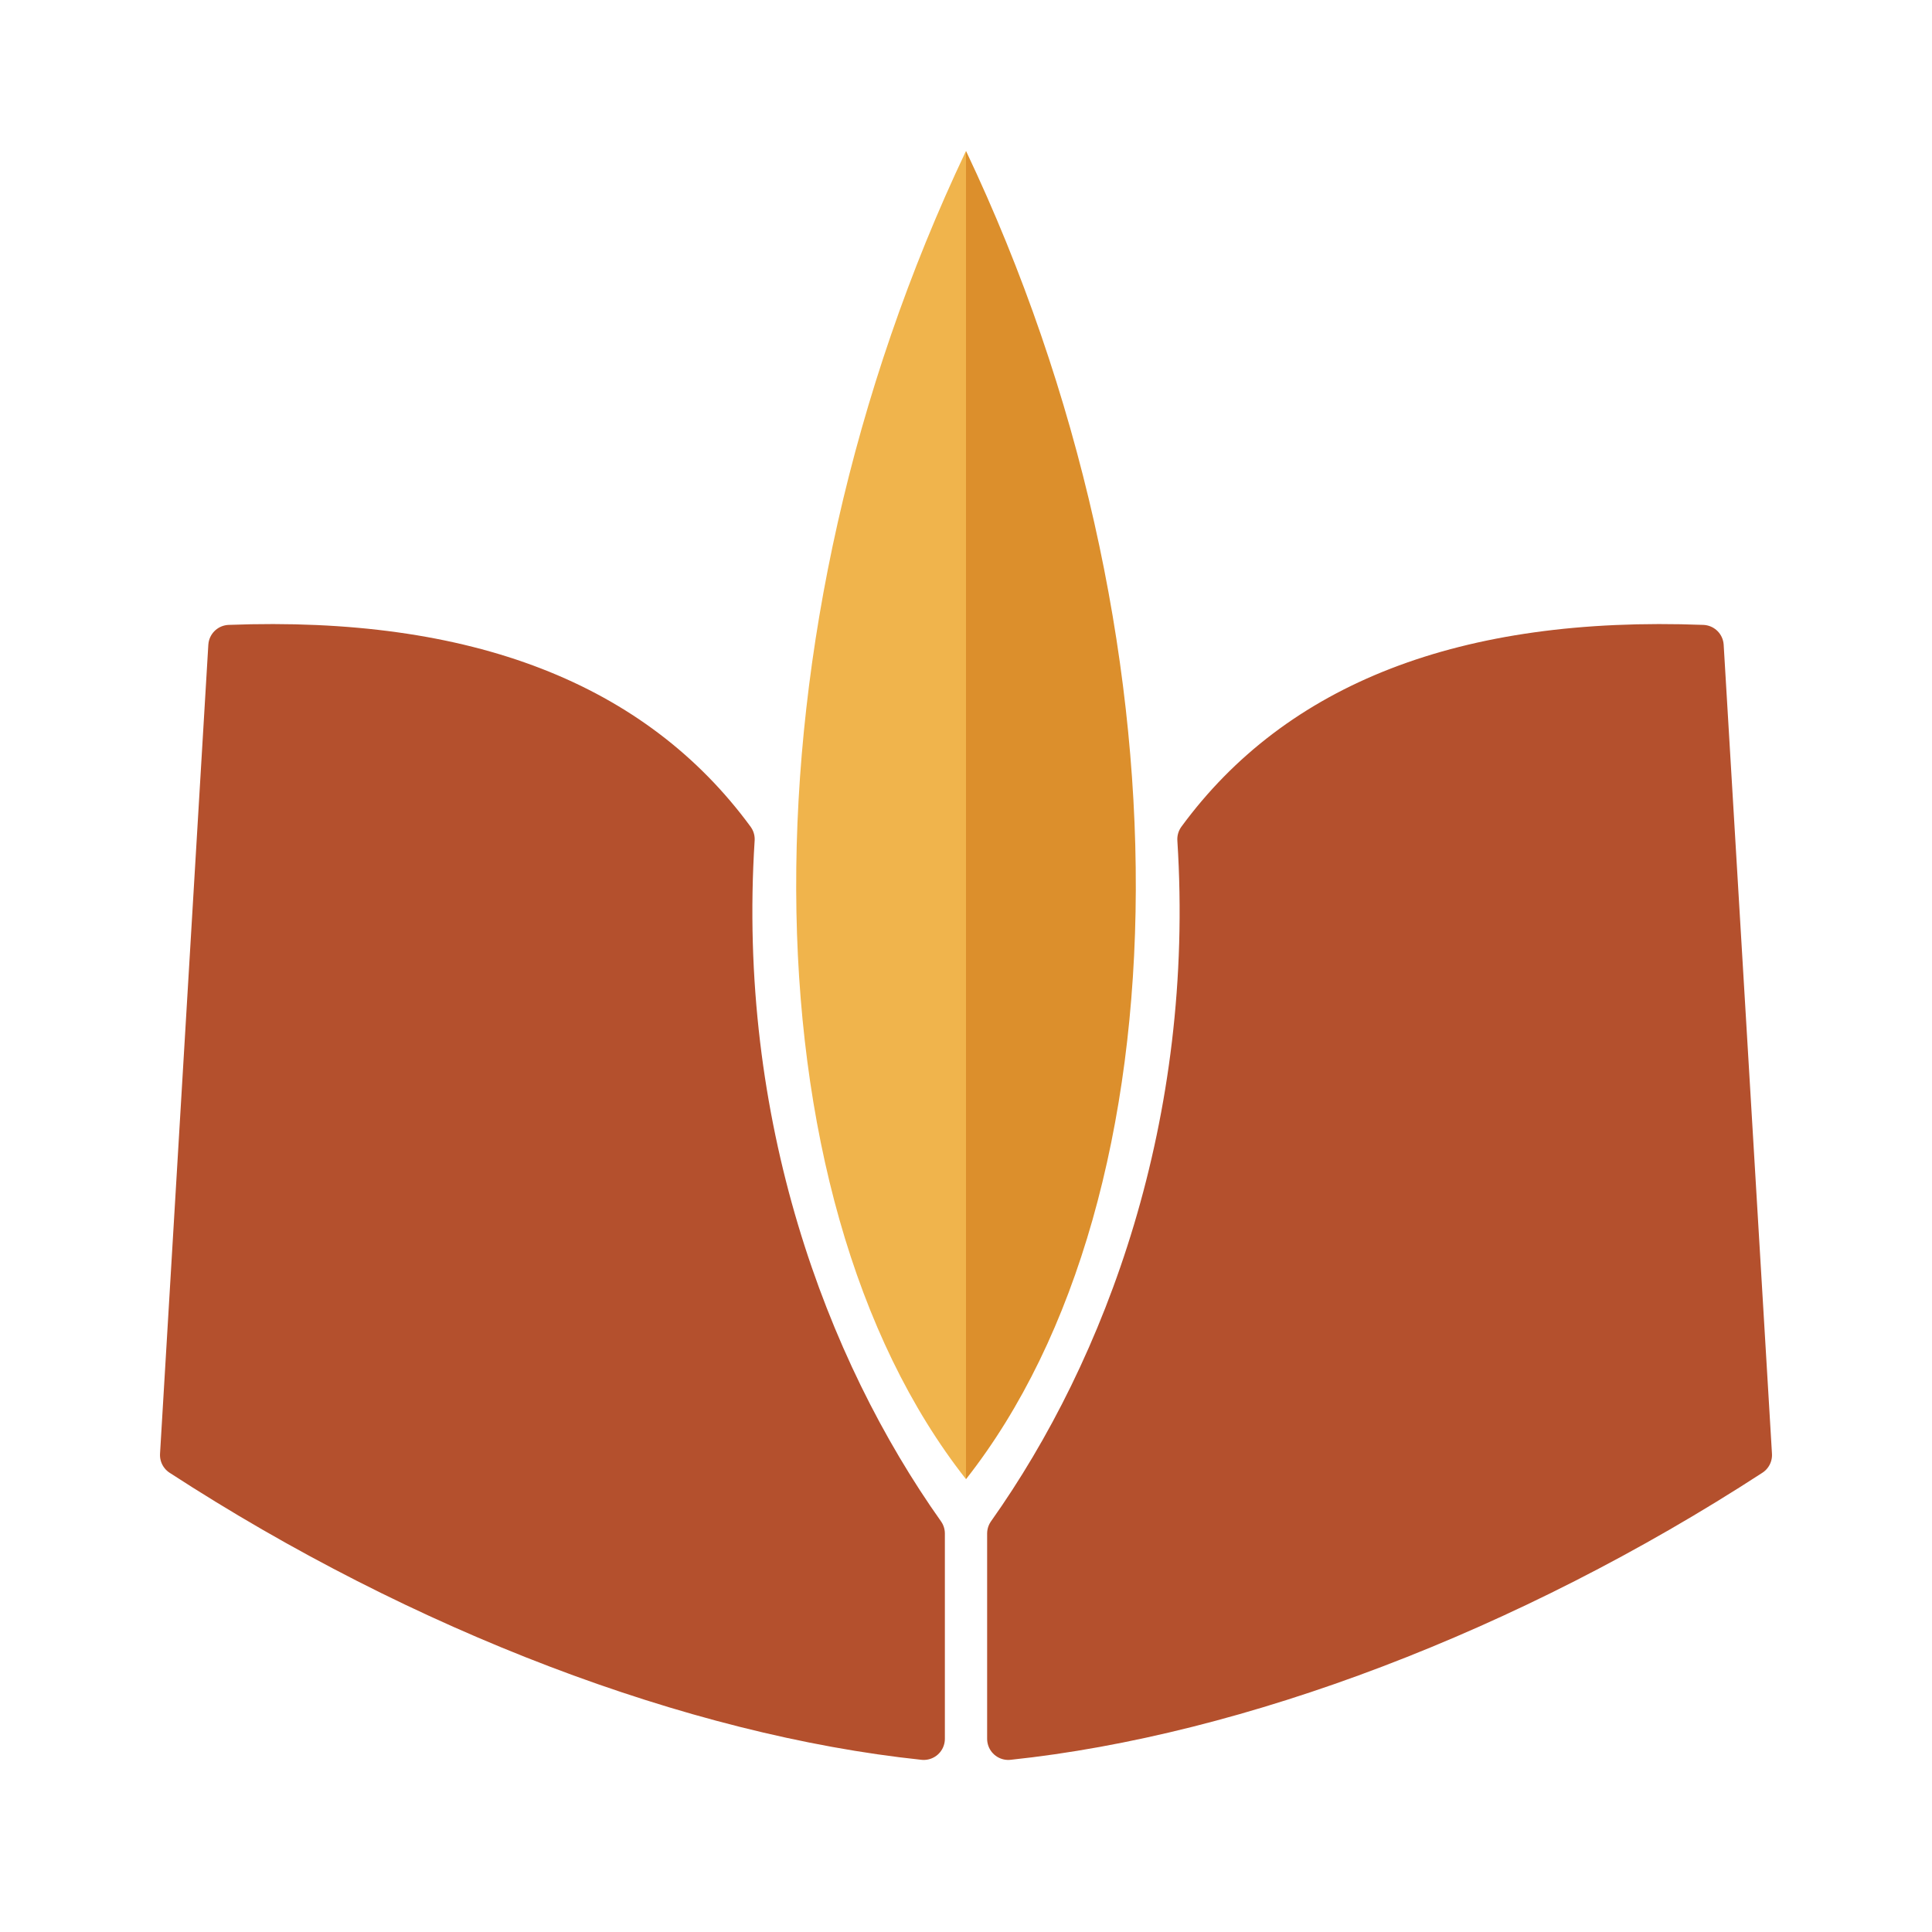
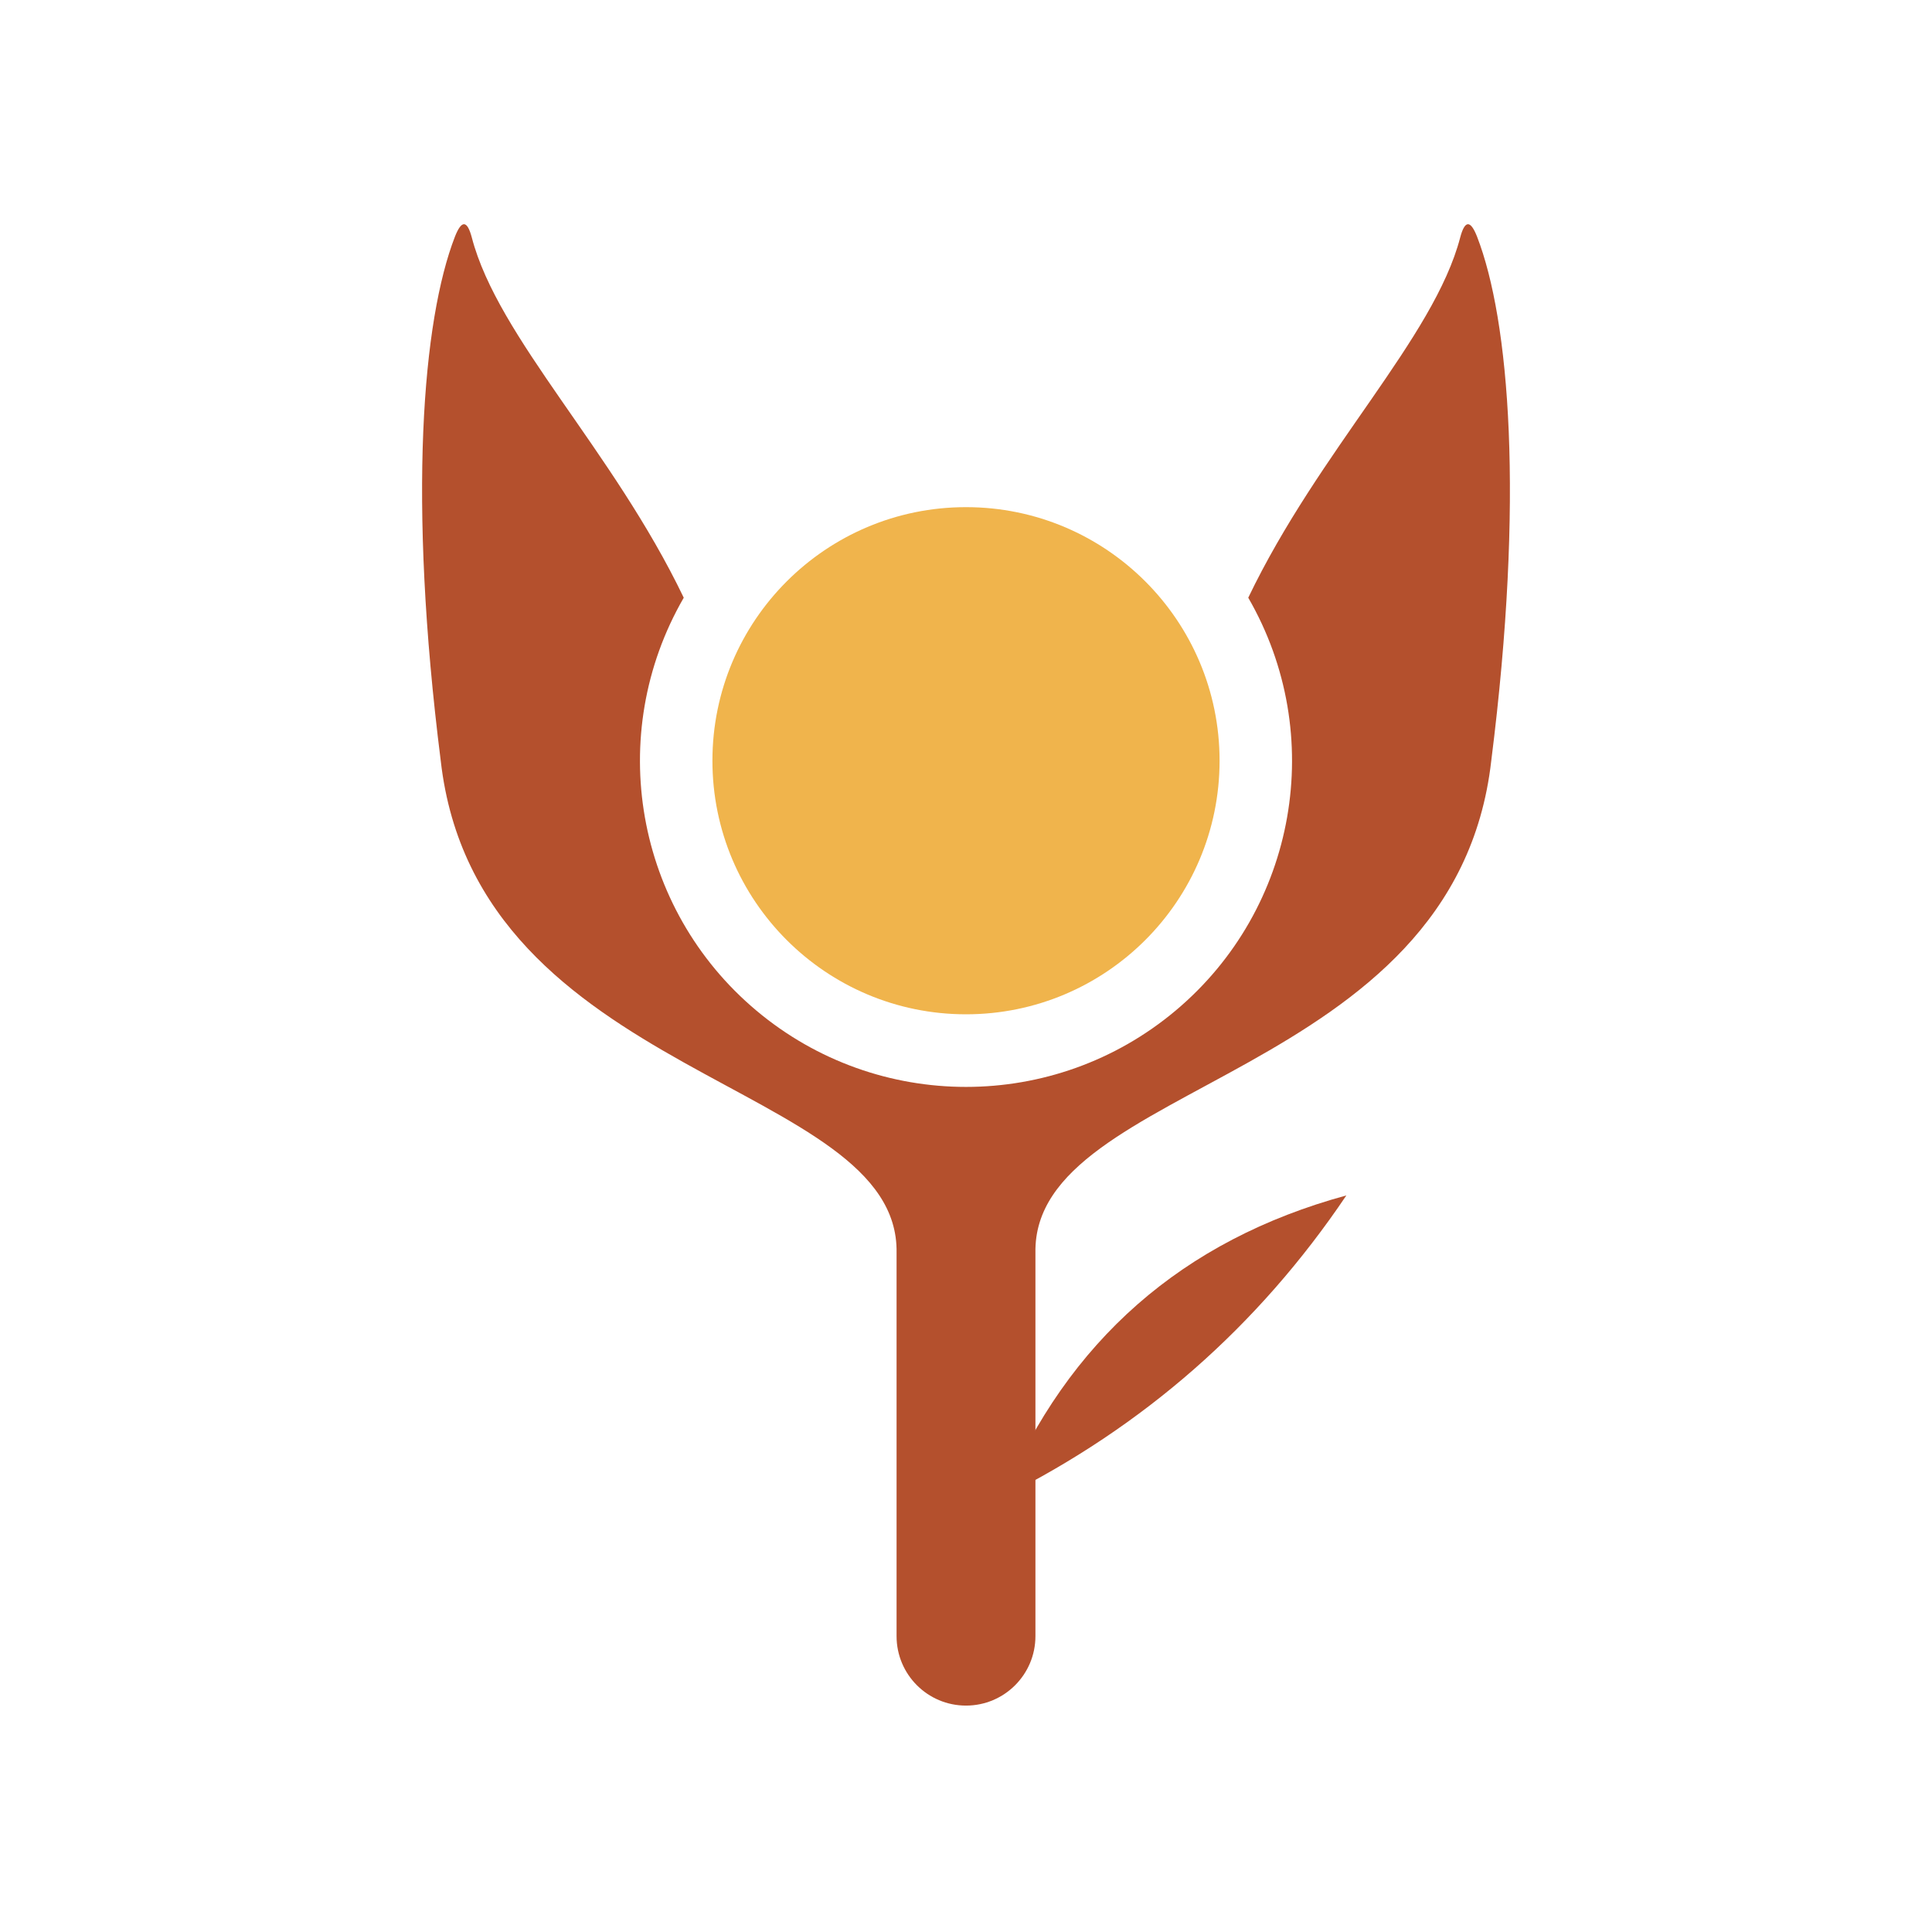
<svg xmlns="http://www.w3.org/2000/svg" viewBox="0 0 64 64">
-   <g fill="#b4502d" stroke="#b4502d" stroke-width="1.4" stroke-linejoin="round">
-     <path d="M30.6 57.6C23 56.8 14 53.4 6 48.2L7.6 21.4C15.5 21.1 21 23.3 24.3 27.8C23.7 37.2 26.7 45.3 30.6 50.8Z" />
-     <path d="M33.4 57.6C41 56.8 50 53.4 58 48.2L56.4 21.4C48.5 21.1 43 23.3 39.7 27.8C40.3 37.2 37.3 45.3 33.4 50.8Z" />
-   </g>
-   <path d="M32 49C24.6 39.6 24.4 21 32 5Z" fill="#f0b44c" />
-   <path d="M32 49C39.4 39.6 39.6 21 32 5Z" fill="#dc8f2c" />
+   <path fill="#b4502d" d="M29.7 41.5C29.8 35.8 15.8 35.8 14.6 25.2C13.5 16.5 14 10.6 15.07 7.84Q15.4 7 15.63 7.87C16.5 11.2 20.3 14.9 22.65 19.8A10.8 10.8 0 1 0 41.35 19.8C43.7 14.9 47.5 11.2 48.37 7.87Q48.6 7 48.93 7.84C50 10.6 50.5 16.5 49.4 25.2C48.2 35.8 34.2 35.8 34.3 41.5L34.3 54.2A2.3 2.3 0 0 1 29.7 54.2Z" />
+   <path fill="#b4502d" d="M33.2 49.6Q36.46 41.82 44.6 39.6Q40.22 46.1 33.2 49.6Z" />
+   <circle fill="#f0b44c" cx="32" cy="25.2" r="8.4" />
</svg>
